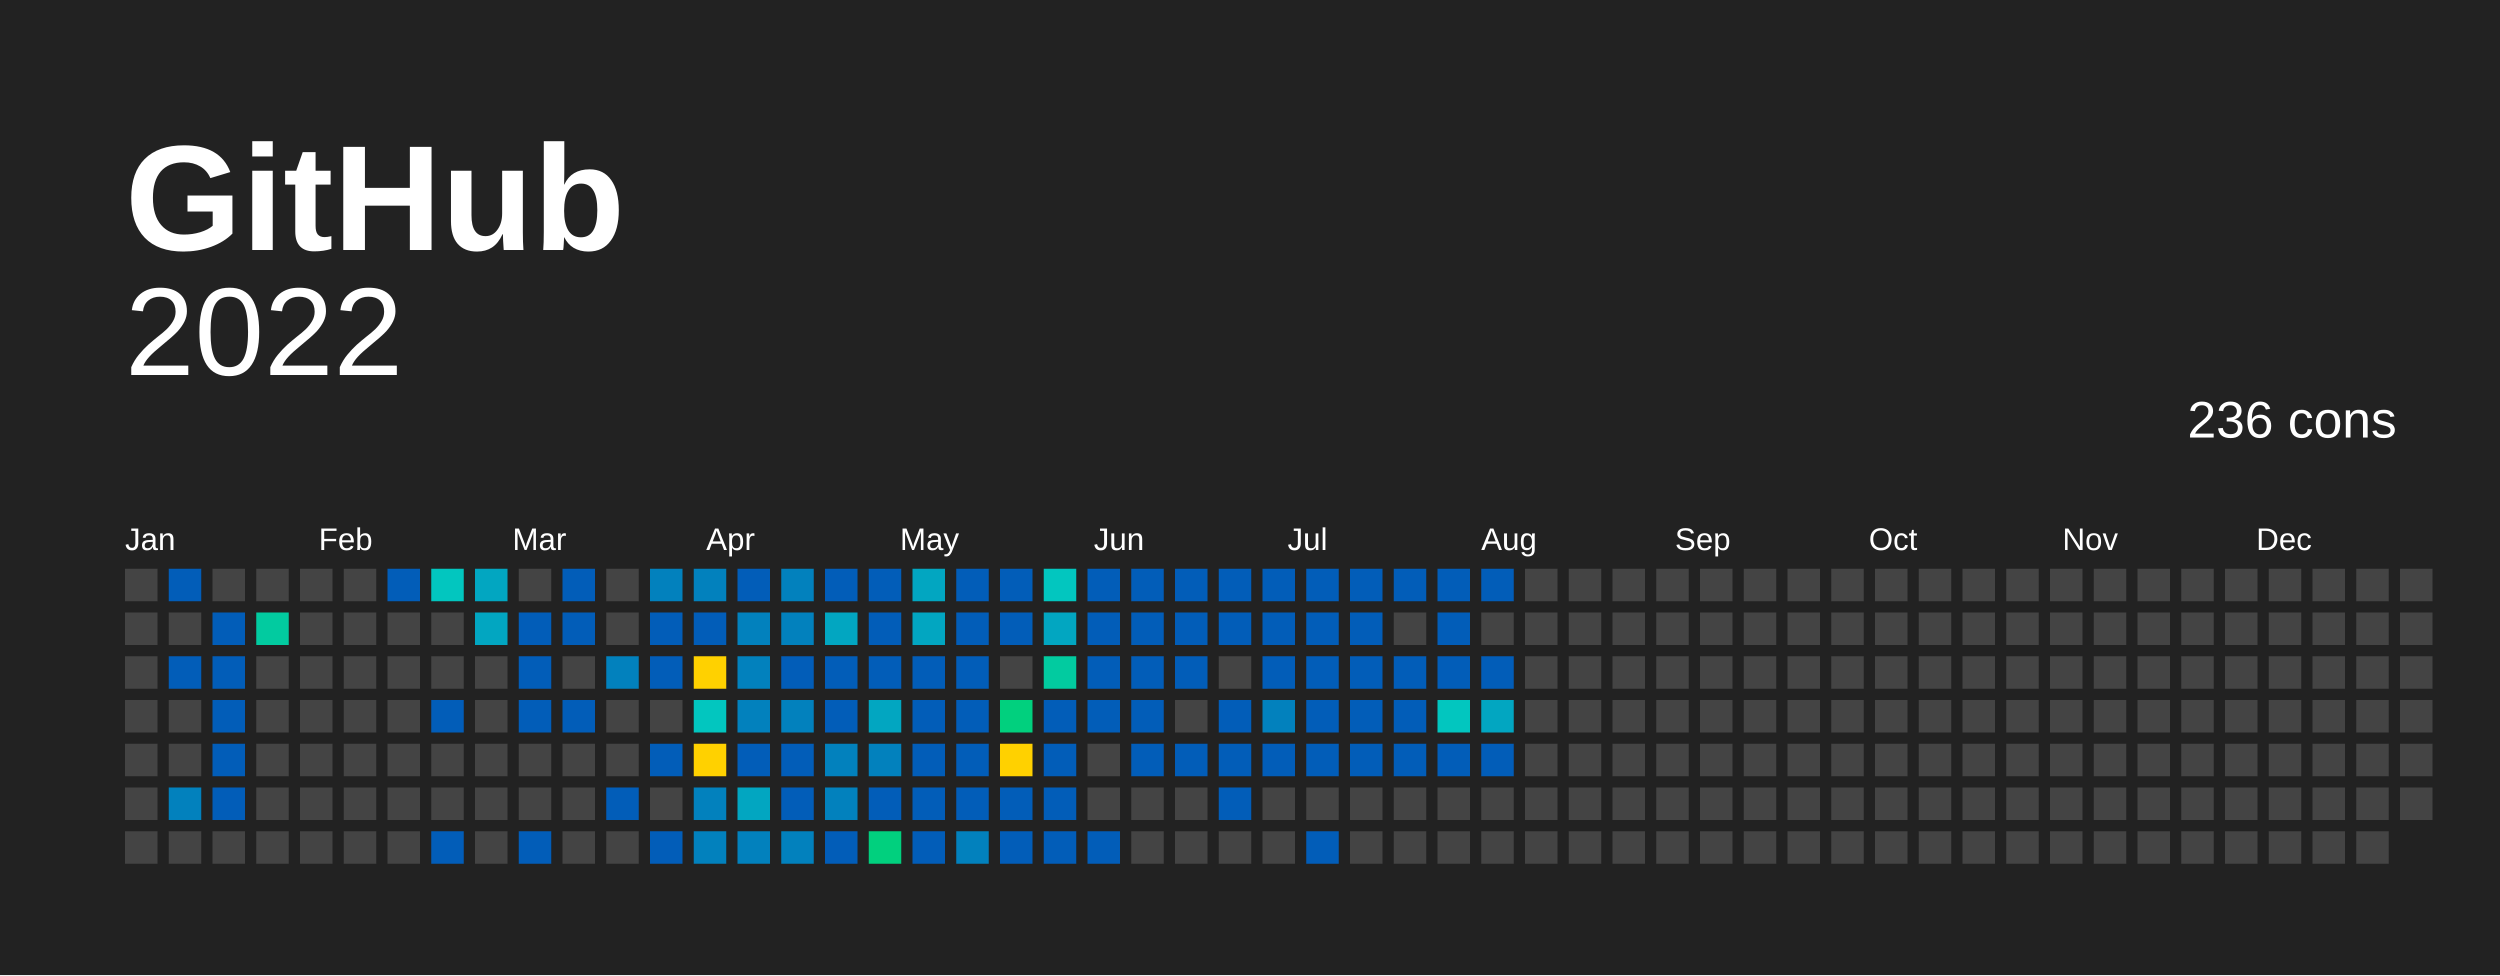
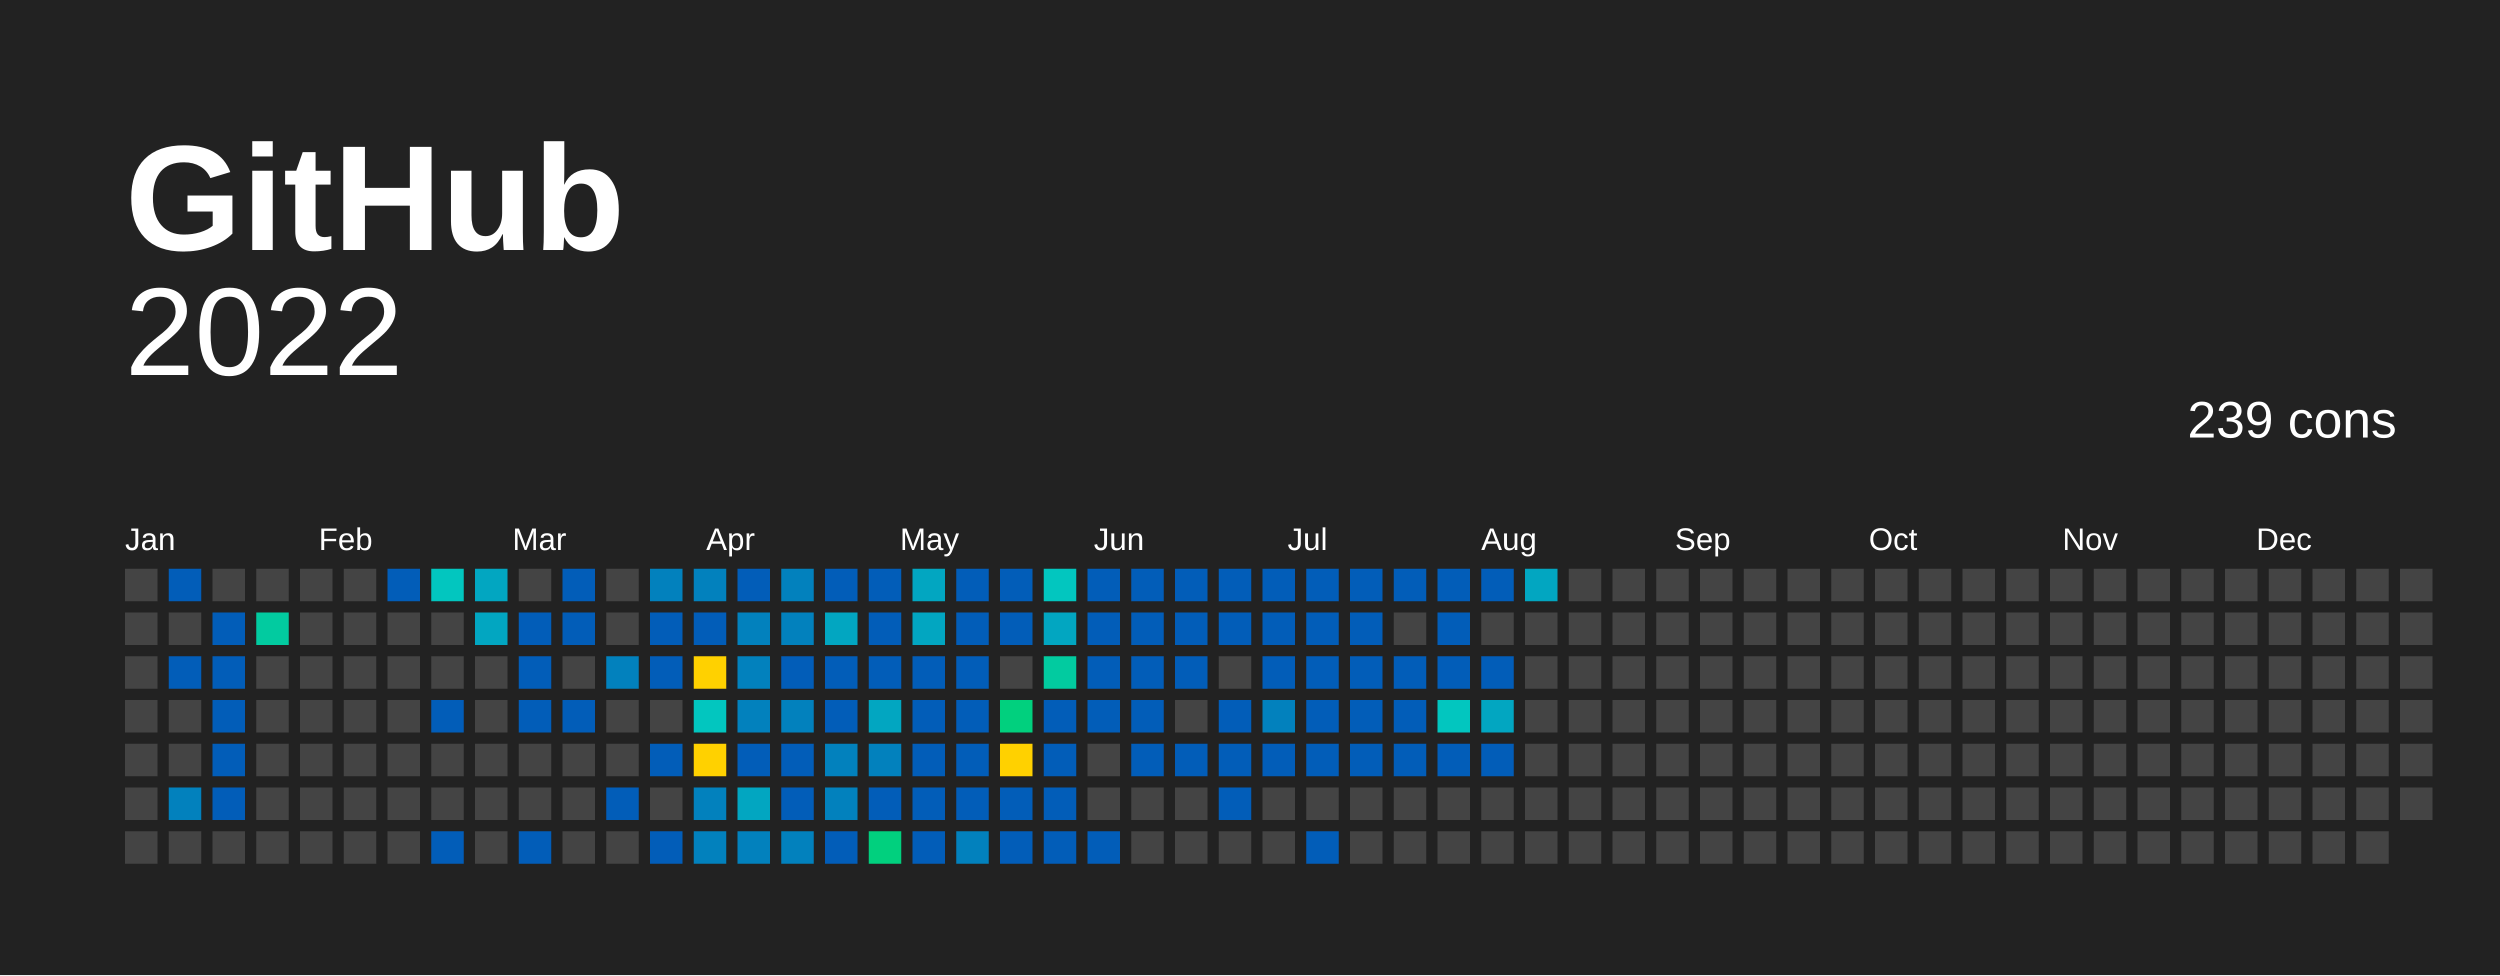
<svg xmlns="http://www.w3.org/2000/svg" baseProfile="full" height="78mm" version="1.1" viewBox="0,0,200,78" width="200mm">
  <defs />
  <rect fill="#222222" height="78" width="200" x="0" y="0" />
  <text fill="#FFFFFF" style="font-size:12px; font-family:Arial; font-weight:bold;" x="10" y="20">  GitHub</text>
  <text alignment-baseline="hanging" fill="#FFFFFF" style="font-size:10.0px; font-family:Arial;" x="10" y="30">2022</text>
-   <text alignment-baseline="hanging" fill="#FFFFFF" style="font-size:4.125px; font-family:Arial;" x="175" y="35">236 cons</text>
+   <text alignment-baseline="hanging" fill="#FFFFFF" style="font-size:4.125px; font-family:Arial;" x="175" y="35">239 cons</text>
  <text fill="#FFFFFF" style="font-size:2.5px; font-family:Arial" x="10.0" y="44">Jan</text>
  <text fill="#FFFFFF" style="font-size:2.5px; font-family:Arial" x="25.5" y="44">Feb</text>
  <text fill="#FFFFFF" style="font-size:2.5px; font-family:Arial" x="41.0" y="44">Mar</text>
  <text fill="#FFFFFF" style="font-size:2.5px; font-family:Arial" x="56.5" y="44">Apr</text>
  <text fill="#FFFFFF" style="font-size:2.5px; font-family:Arial" x="72.0" y="44">May</text>
  <text fill="#FFFFFF" style="font-size:2.5px; font-family:Arial" x="87.5" y="44">Jun</text>
  <text fill="#FFFFFF" style="font-size:2.5px; font-family:Arial" x="103.0" y="44">Jul</text>
  <text fill="#FFFFFF" style="font-size:2.5px; font-family:Arial" x="118.5" y="44">Aug</text>
  <text fill="#FFFFFF" style="font-size:2.5px; font-family:Arial" x="134.0" y="44">Sep</text>
  <text fill="#FFFFFF" style="font-size:2.5px; font-family:Arial" x="149.5" y="44">Oct</text>
  <text fill="#FFFFFF" style="font-size:2.5px; font-family:Arial" x="165.0" y="44">Nov</text>
  <text fill="#FFFFFF" style="font-size:2.5px; font-family:Arial" x="180.5" y="44">Dec</text>
  <rect fill="#444444" height="2.6" width="2.6" x="10.0" y="45.5" />
  <rect fill="#444444" height="2.6" width="2.6" x="10.0" y="49.0" />
  <rect fill="#444444" height="2.6" width="2.6" x="10.0" y="52.5" />
  <rect fill="#444444" height="2.6" width="2.6" x="10.0" y="56.0" />
  <rect fill="#444444" height="2.6" width="2.6" x="10.0" y="59.5" />
  <rect fill="#444444" height="2.6" width="2.6" x="10.0" y="63.0" />
  <rect fill="#444444" height="2.6" width="2.6" x="10.0" y="66.5" />
  <rect fill="#025db8" height="2.6" width="2.6" x="13.5" y="45.5" />
  <rect fill="#444444" height="2.6" width="2.6" x="13.5" y="49.0" />
  <rect fill="#025db8" height="2.6" width="2.6" x="13.5" y="52.5" />
  <rect fill="#444444" height="2.6" width="2.6" x="13.5" y="56.0" />
  <rect fill="#444444" height="2.6" width="2.6" x="13.5" y="59.5" />
  <rect fill="#0281bd" height="2.6" width="2.6" x="13.5" y="63.0" />
  <rect fill="#444444" height="2.6" width="2.6" x="13.5" y="66.5" />
  <rect fill="#444444" height="2.6" width="2.6" x="17.0" y="45.5" />
  <rect fill="#025db8" height="2.6" width="2.6" x="17.0" y="49.0" />
  <rect fill="#025db8" height="2.6" width="2.6" x="17.0" y="52.5" />
  <rect fill="#025db8" height="2.6" width="2.6" x="17.0" y="56.0" />
  <rect fill="#025db8" height="2.6" width="2.6" x="17.0" y="59.5" />
  <rect fill="#025db8" height="2.6" width="2.6" x="17.0" y="63.0" />
  <rect fill="#444444" height="2.6" width="2.6" x="17.0" y="66.5" />
  <rect fill="#444444" height="2.6" width="2.6" x="20.5" y="45.5" />
  <rect fill="#02cba0" height="2.6" width="2.6" x="20.5" y="49.0" />
  <rect fill="#444444" height="2.6" width="2.6" x="20.5" y="52.5" />
  <rect fill="#444444" height="2.6" width="2.6" x="20.5" y="56.0" />
  <rect fill="#444444" height="2.6" width="2.6" x="20.5" y="59.5" />
  <rect fill="#444444" height="2.6" width="2.6" x="20.5" y="63.0" />
  <rect fill="#444444" height="2.6" width="2.6" x="20.5" y="66.5" />
  <rect fill="#444444" height="2.6" width="2.6" x="24.0" y="45.5" />
  <rect fill="#444444" height="2.6" width="2.6" x="24.0" y="49.0" />
  <rect fill="#444444" height="2.6" width="2.6" x="24.0" y="52.5" />
  <rect fill="#444444" height="2.6" width="2.6" x="24.0" y="56.0" />
  <rect fill="#444444" height="2.6" width="2.6" x="24.0" y="59.5" />
  <rect fill="#444444" height="2.6" width="2.6" x="24.0" y="63.0" />
  <rect fill="#444444" height="2.6" width="2.6" x="24.0" y="66.5" />
  <rect fill="#444444" height="2.6" width="2.6" x="27.5" y="45.5" />
  <rect fill="#444444" height="2.6" width="2.6" x="27.5" y="49.0" />
  <rect fill="#444444" height="2.6" width="2.6" x="27.5" y="52.5" />
  <rect fill="#444444" height="2.6" width="2.6" x="27.5" y="56.0" />
  <rect fill="#444444" height="2.6" width="2.6" x="27.5" y="59.5" />
  <rect fill="#444444" height="2.6" width="2.6" x="27.5" y="63.0" />
  <rect fill="#444444" height="2.6" width="2.6" x="27.5" y="66.5" />
  <rect fill="#025db8" height="2.6" width="2.6" x="31.0" y="45.5" />
  <rect fill="#444444" height="2.6" width="2.6" x="31.0" y="49.0" />
  <rect fill="#444444" height="2.6" width="2.6" x="31.0" y="52.5" />
  <rect fill="#444444" height="2.6" width="2.6" x="31.0" y="56.0" />
  <rect fill="#444444" height="2.6" width="2.6" x="31.0" y="59.5" />
  <rect fill="#444444" height="2.6" width="2.6" x="31.0" y="63.0" />
  <rect fill="#444444" height="2.6" width="2.6" x="31.0" y="66.5" />
  <rect fill="#02c6bf" height="2.6" width="2.6" x="34.5" y="45.5" />
  <rect fill="#444444" height="2.6" width="2.6" x="34.5" y="49.0" />
  <rect fill="#444444" height="2.6" width="2.6" x="34.5" y="52.5" />
  <rect fill="#025db8" height="2.6" width="2.6" x="34.5" y="56.0" />
  <rect fill="#444444" height="2.6" width="2.6" x="34.5" y="59.5" />
  <rect fill="#444444" height="2.6" width="2.6" x="34.5" y="63.0" />
  <rect fill="#025db8" height="2.6" width="2.6" x="34.5" y="66.5" />
  <rect fill="#02a6c1" height="2.6" width="2.6" x="38.0" y="45.5" />
  <rect fill="#02a6c1" height="2.6" width="2.6" x="38.0" y="49.0" />
  <rect fill="#444444" height="2.6" width="2.6" x="38.0" y="52.5" />
  <rect fill="#444444" height="2.6" width="2.6" x="38.0" y="56.0" />
  <rect fill="#444444" height="2.6" width="2.6" x="38.0" y="59.5" />
  <rect fill="#444444" height="2.6" width="2.6" x="38.0" y="63.0" />
  <rect fill="#444444" height="2.6" width="2.6" x="38.0" y="66.5" />
  <rect fill="#444444" height="2.6" width="2.6" x="41.5" y="45.5" />
  <rect fill="#025db8" height="2.6" width="2.6" x="41.5" y="49.0" />
  <rect fill="#025db8" height="2.6" width="2.6" x="41.5" y="52.5" />
  <rect fill="#025db8" height="2.6" width="2.6" x="41.5" y="56.0" />
  <rect fill="#444444" height="2.6" width="2.6" x="41.5" y="59.5" />
  <rect fill="#444444" height="2.6" width="2.6" x="41.5" y="63.0" />
  <rect fill="#025db8" height="2.6" width="2.6" x="41.5" y="66.5" />
  <rect fill="#025db8" height="2.6" width="2.6" x="45.0" y="45.5" />
  <rect fill="#025db8" height="2.6" width="2.6" x="45.0" y="49.0" />
  <rect fill="#444444" height="2.6" width="2.6" x="45.0" y="52.5" />
  <rect fill="#025db8" height="2.6" width="2.6" x="45.0" y="56.0" />
  <rect fill="#444444" height="2.6" width="2.6" x="45.0" y="59.5" />
  <rect fill="#444444" height="2.6" width="2.6" x="45.0" y="63.0" />
  <rect fill="#444444" height="2.6" width="2.6" x="45.0" y="66.5" />
  <rect fill="#444444" height="2.6" width="2.6" x="48.5" y="45.5" />
  <rect fill="#444444" height="2.6" width="2.6" x="48.5" y="49.0" />
  <rect fill="#0281bd" height="2.6" width="2.6" x="48.5" y="52.5" />
  <rect fill="#444444" height="2.6" width="2.6" x="48.5" y="56.0" />
  <rect fill="#444444" height="2.6" width="2.6" x="48.5" y="59.5" />
  <rect fill="#025db8" height="2.6" width="2.6" x="48.5" y="63.0" />
  <rect fill="#444444" height="2.6" width="2.6" x="48.5" y="66.5" />
  <rect fill="#0281bd" height="2.6" width="2.6" x="52.0" y="45.5" />
  <rect fill="#025db8" height="2.6" width="2.6" x="52.0" y="49.0" />
  <rect fill="#025db8" height="2.6" width="2.6" x="52.0" y="52.5" />
  <rect fill="#444444" height="2.6" width="2.6" x="52.0" y="56.0" />
  <rect fill="#025db8" height="2.6" width="2.6" x="52.0" y="59.5" />
  <rect fill="#444444" height="2.6" width="2.6" x="52.0" y="63.0" />
  <rect fill="#025db8" height="2.6" width="2.6" x="52.0" y="66.5" />
  <rect fill="#0281bd" height="2.6" width="2.6" x="55.5" y="45.5" />
  <rect fill="#025db8" height="2.6" width="2.6" x="55.5" y="49.0" />
  <rect fill="#ffd100" height="2.6" width="2.6" x="55.5" y="52.5" />
  <rect fill="#02c6bf" height="2.6" width="2.6" x="55.5" y="56.0" />
  <rect fill="#ffd100" height="2.6" width="2.6" x="55.5" y="59.5" />
  <rect fill="#0281bd" height="2.6" width="2.6" x="55.5" y="63.0" />
  <rect fill="#0281bd" height="2.6" width="2.6" x="55.5" y="66.5" />
  <rect fill="#025db8" height="2.6" width="2.6" x="59.0" y="45.5" />
  <rect fill="#0281bd" height="2.6" width="2.6" x="59.0" y="49.0" />
  <rect fill="#0281bd" height="2.6" width="2.6" x="59.0" y="52.5" />
  <rect fill="#0281bd" height="2.6" width="2.6" x="59.0" y="56.0" />
  <rect fill="#025db8" height="2.6" width="2.6" x="59.0" y="59.5" />
  <rect fill="#02a6c1" height="2.6" width="2.6" x="59.0" y="63.0" />
  <rect fill="#0281bd" height="2.6" width="2.6" x="59.0" y="66.5" />
  <rect fill="#0281bd" height="2.6" width="2.6" x="62.5" y="45.5" />
  <rect fill="#0281bd" height="2.6" width="2.6" x="62.5" y="49.0" />
  <rect fill="#025db8" height="2.6" width="2.6" x="62.5" y="52.5" />
  <rect fill="#0281bd" height="2.6" width="2.6" x="62.5" y="56.0" />
  <rect fill="#025db8" height="2.6" width="2.6" x="62.5" y="59.5" />
  <rect fill="#025db8" height="2.6" width="2.6" x="62.5" y="63.0" />
  <rect fill="#0281bd" height="2.6" width="2.6" x="62.5" y="66.5" />
  <rect fill="#025db8" height="2.6" width="2.6" x="66.0" y="45.5" />
  <rect fill="#02a6c1" height="2.6" width="2.6" x="66.0" y="49.0" />
  <rect fill="#025db8" height="2.6" width="2.6" x="66.0" y="52.5" />
  <rect fill="#025db8" height="2.6" width="2.6" x="66.0" y="56.0" />
  <rect fill="#0281bd" height="2.6" width="2.6" x="66.0" y="59.5" />
  <rect fill="#0281bd" height="2.6" width="2.6" x="66.0" y="63.0" />
  <rect fill="#025db8" height="2.6" width="2.6" x="66.0" y="66.5" />
  <rect fill="#025db8" height="2.6" width="2.6" x="69.5" y="45.5" />
  <rect fill="#025db8" height="2.6" width="2.6" x="69.5" y="49.0" />
  <rect fill="#025db8" height="2.6" width="2.6" x="69.5" y="52.5" />
  <rect fill="#02a6c1" height="2.6" width="2.6" x="69.5" y="56.0" />
  <rect fill="#0281bd" height="2.6" width="2.6" x="69.5" y="59.5" />
  <rect fill="#025db8" height="2.6" width="2.6" x="69.5" y="63.0" />
  <rect fill="#01d07e" height="2.6" width="2.6" x="69.5" y="66.5" />
  <rect fill="#02a6c1" height="2.6" width="2.6" x="73.0" y="45.5" />
  <rect fill="#02a6c1" height="2.6" width="2.6" x="73.0" y="49.0" />
  <rect fill="#025db8" height="2.6" width="2.6" x="73.0" y="52.5" />
  <rect fill="#025db8" height="2.6" width="2.6" x="73.0" y="56.0" />
  <rect fill="#025db8" height="2.6" width="2.6" x="73.0" y="59.5" />
  <rect fill="#025db8" height="2.6" width="2.6" x="73.0" y="63.0" />
  <rect fill="#025db8" height="2.6" width="2.6" x="73.0" y="66.5" />
  <rect fill="#025db8" height="2.6" width="2.6" x="76.5" y="45.5" />
  <rect fill="#025db8" height="2.6" width="2.6" x="76.5" y="49.0" />
  <rect fill="#025db8" height="2.6" width="2.6" x="76.5" y="52.5" />
  <rect fill="#025db8" height="2.6" width="2.6" x="76.5" y="56.0" />
  <rect fill="#025db8" height="2.6" width="2.6" x="76.5" y="59.5" />
  <rect fill="#025db8" height="2.6" width="2.6" x="76.5" y="63.0" />
  <rect fill="#0281bd" height="2.6" width="2.6" x="76.5" y="66.5" />
  <rect fill="#025db8" height="2.6" width="2.6" x="80.0" y="45.5" />
  <rect fill="#025db8" height="2.6" width="2.6" x="80.0" y="49.0" />
  <rect fill="#444444" height="2.6" width="2.6" x="80.0" y="52.5" />
  <rect fill="#01d07e" height="2.6" width="2.6" x="80.0" y="56.0" />
  <rect fill="#FFD100" height="2.6" width="2.6" x="80.0" y="59.5" />
  <rect fill="#025db8" height="2.6" width="2.6" x="80.0" y="63.0" />
  <rect fill="#025db8" height="2.6" width="2.6" x="80.0" y="66.5" />
  <rect fill="#02c6bf" height="2.6" width="2.6" x="83.5" y="45.5" />
  <rect fill="#02a6c1" height="2.6" width="2.6" x="83.5" y="49.0" />
  <rect fill="#02cba0" height="2.6" width="2.6" x="83.5" y="52.5" />
  <rect fill="#025db8" height="2.6" width="2.6" x="83.5" y="56.0" />
  <rect fill="#025db8" height="2.6" width="2.6" x="83.5" y="59.5" />
  <rect fill="#025db8" height="2.6" width="2.6" x="83.5" y="63.0" />
  <rect fill="#025db8" height="2.6" width="2.6" x="83.5" y="66.5" />
  <rect fill="#025db8" height="2.6" width="2.6" x="87.0" y="45.5" />
  <rect fill="#025db8" height="2.6" width="2.6" x="87.0" y="49.0" />
  <rect fill="#025db8" height="2.6" width="2.6" x="87.0" y="52.5" />
  <rect fill="#025db8" height="2.6" width="2.6" x="87.0" y="56.0" />
  <rect fill="#444444" height="2.6" width="2.6" x="87.0" y="59.5" />
  <rect fill="#444444" height="2.6" width="2.6" x="87.0" y="63.0" />
  <rect fill="#025db8" height="2.6" width="2.6" x="87.0" y="66.5" />
  <rect fill="#025db8" height="2.6" width="2.6" x="90.5" y="45.5" />
  <rect fill="#025db8" height="2.6" width="2.6" x="90.5" y="49.0" />
  <rect fill="#025db8" height="2.6" width="2.6" x="90.5" y="52.5" />
  <rect fill="#025db8" height="2.6" width="2.6" x="90.5" y="56.0" />
  <rect fill="#025db8" height="2.6" width="2.6" x="90.5" y="59.5" />
  <rect fill="#444444" height="2.6" width="2.6" x="90.5" y="63.0" />
  <rect fill="#444444" height="2.6" width="2.6" x="90.5" y="66.5" />
  <rect fill="#025db8" height="2.6" width="2.6" x="94.0" y="45.5" />
  <rect fill="#025db8" height="2.6" width="2.6" x="94.0" y="49.0" />
  <rect fill="#025db8" height="2.6" width="2.6" x="94.0" y="52.5" />
  <rect fill="#444444" height="2.6" width="2.6" x="94.0" y="56.0" />
  <rect fill="#025db8" height="2.6" width="2.6" x="94.0" y="59.5" />
  <rect fill="#444444" height="2.6" width="2.6" x="94.0" y="63.0" />
  <rect fill="#444444" height="2.6" width="2.6" x="94.0" y="66.5" />
  <rect fill="#025db8" height="2.6" width="2.6" x="97.5" y="45.5" />
  <rect fill="#025db8" height="2.6" width="2.6" x="97.5" y="49.0" />
  <rect fill="#444444" height="2.6" width="2.6" x="97.5" y="52.5" />
  <rect fill="#025db8" height="2.6" width="2.6" x="97.5" y="56.0" />
  <rect fill="#025db8" height="2.6" width="2.6" x="97.5" y="59.5" />
  <rect fill="#025db8" height="2.6" width="2.6" x="97.5" y="63.0" />
  <rect fill="#444444" height="2.6" width="2.6" x="97.5" y="66.5" />
  <rect fill="#025db8" height="2.6" width="2.6" x="101.0" y="45.5" />
  <rect fill="#025db8" height="2.6" width="2.6" x="101.0" y="49.0" />
  <rect fill="#025db8" height="2.6" width="2.6" x="101.0" y="52.5" />
  <rect fill="#0281bd" height="2.6" width="2.6" x="101.0" y="56.0" />
  <rect fill="#025db8" height="2.6" width="2.6" x="101.0" y="59.5" />
  <rect fill="#444444" height="2.6" width="2.6" x="101.0" y="63.0" />
  <rect fill="#444444" height="2.6" width="2.6" x="101.0" y="66.5" />
  <rect fill="#025db8" height="2.6" width="2.6" x="104.5" y="45.5" />
  <rect fill="#025db8" height="2.6" width="2.6" x="104.5" y="49.0" />
  <rect fill="#025db8" height="2.6" width="2.6" x="104.5" y="52.5" />
  <rect fill="#025db8" height="2.6" width="2.6" x="104.5" y="56.0" />
  <rect fill="#025db8" height="2.6" width="2.6" x="104.5" y="59.5" />
  <rect fill="#444444" height="2.6" width="2.6" x="104.5" y="63.0" />
  <rect fill="#025db8" height="2.6" width="2.6" x="104.5" y="66.5" />
  <rect fill="#025db8" height="2.6" width="2.6" x="108.0" y="45.5" />
  <rect fill="#025db8" height="2.6" width="2.6" x="108.0" y="49.0" />
  <rect fill="#025db8" height="2.6" width="2.6" x="108.0" y="52.5" />
  <rect fill="#025db8" height="2.6" width="2.6" x="108.0" y="56.0" />
  <rect fill="#025db8" height="2.6" width="2.6" x="108.0" y="59.5" />
  <rect fill="#444444" height="2.6" width="2.6" x="108.0" y="63.0" />
  <rect fill="#444444" height="2.6" width="2.6" x="108.0" y="66.5" />
  <rect fill="#025db8" height="2.6" width="2.6" x="111.5" y="45.5" />
  <rect fill="#444444" height="2.6" width="2.6" x="111.5" y="49.0" />
  <rect fill="#025db8" height="2.6" width="2.6" x="111.5" y="52.5" />
  <rect fill="#025db8" height="2.6" width="2.6" x="111.5" y="56.0" />
  <rect fill="#025db8" height="2.6" width="2.6" x="111.5" y="59.5" />
  <rect fill="#444444" height="2.6" width="2.6" x="111.5" y="63.0" />
  <rect fill="#444444" height="2.6" width="2.6" x="111.5" y="66.5" />
  <rect fill="#025db8" height="2.6" width="2.6" x="115.0" y="45.5" />
  <rect fill="#025db8" height="2.6" width="2.6" x="115.0" y="49.0" />
  <rect fill="#025db8" height="2.6" width="2.6" x="115.0" y="52.5" />
  <rect fill="#02c6bf" height="2.6" width="2.6" x="115.0" y="56.0" />
  <rect fill="#025db8" height="2.6" width="2.6" x="115.0" y="59.5" />
  <rect fill="#444444" height="2.6" width="2.6" x="115.0" y="63.0" />
  <rect fill="#444444" height="2.6" width="2.6" x="115.0" y="66.5" />
  <rect fill="#025db8" height="2.6" width="2.6" x="118.5" y="45.5" />
  <rect fill="#444444" height="2.6" width="2.6" x="118.5" y="49.0" />
  <rect fill="#025db8" height="2.6" width="2.6" x="118.5" y="52.5" />
  <rect fill="#02a6c1" height="2.6" width="2.6" x="118.5" y="56.0" />
  <rect fill="#025db8" height="2.6" width="2.6" x="118.5" y="59.5" />
  <rect fill="#444444" height="2.6" width="2.6" x="118.5" y="63.0" />
  <rect fill="#444444" height="2.6" width="2.6" x="118.5" y="66.5" />
-   <rect fill="#444444" height="2.6" width="2.6" x="122.0" y="45.5" />
+   <rect fill="#02a6c1" height="2.6" width="2.6" x="122.0" y="45.5" />
  <rect fill="#444444" height="2.6" width="2.6" x="122.0" y="49.0" />
  <rect fill="#444444" height="2.6" width="2.6" x="122.0" y="52.5" />
  <rect fill="#444444" height="2.6" width="2.6" x="122.0" y="56.0" />
  <rect fill="#444444" height="2.6" width="2.6" x="122.0" y="59.5" />
  <rect fill="#444444" height="2.6" width="2.6" x="122.0" y="63.0" />
  <rect fill="#444444" height="2.6" width="2.6" x="122.0" y="66.5" />
  <rect fill="#444444" height="2.6" width="2.6" x="125.5" y="45.5" />
  <rect fill="#444444" height="2.6" width="2.6" x="125.5" y="49.0" />
  <rect fill="#444444" height="2.6" width="2.6" x="125.5" y="52.5" />
  <rect fill="#444444" height="2.6" width="2.6" x="125.5" y="56.0" />
  <rect fill="#444444" height="2.6" width="2.6" x="125.5" y="59.5" />
  <rect fill="#444444" height="2.6" width="2.6" x="125.5" y="63.0" />
  <rect fill="#444444" height="2.6" width="2.6" x="125.5" y="66.5" />
  <rect fill="#444444" height="2.6" width="2.6" x="129.0" y="45.5" />
  <rect fill="#444444" height="2.6" width="2.6" x="129.0" y="49.0" />
  <rect fill="#444444" height="2.6" width="2.6" x="129.0" y="52.5" />
  <rect fill="#444444" height="2.6" width="2.6" x="129.0" y="56.0" />
  <rect fill="#444444" height="2.6" width="2.6" x="129.0" y="59.5" />
  <rect fill="#444444" height="2.6" width="2.6" x="129.0" y="63.0" />
  <rect fill="#444444" height="2.6" width="2.6" x="129.0" y="66.5" />
  <rect fill="#444444" height="2.6" width="2.6" x="132.5" y="45.5" />
  <rect fill="#444444" height="2.6" width="2.6" x="132.5" y="49.0" />
  <rect fill="#444444" height="2.6" width="2.6" x="132.5" y="52.5" />
  <rect fill="#444444" height="2.6" width="2.6" x="132.5" y="56.0" />
  <rect fill="#444444" height="2.6" width="2.6" x="132.5" y="59.5" />
  <rect fill="#444444" height="2.6" width="2.6" x="132.5" y="63.0" />
  <rect fill="#444444" height="2.6" width="2.6" x="132.5" y="66.5" />
  <rect fill="#444444" height="2.6" width="2.6" x="136.0" y="45.5" />
  <rect fill="#444444" height="2.6" width="2.6" x="136.0" y="49.0" />
  <rect fill="#444444" height="2.6" width="2.6" x="136.0" y="52.5" />
  <rect fill="#444444" height="2.6" width="2.6" x="136.0" y="56.0" />
  <rect fill="#444444" height="2.6" width="2.6" x="136.0" y="59.5" />
  <rect fill="#444444" height="2.6" width="2.6" x="136.0" y="63.0" />
  <rect fill="#444444" height="2.6" width="2.6" x="136.0" y="66.5" />
  <rect fill="#444444" height="2.6" width="2.6" x="139.5" y="45.5" />
  <rect fill="#444444" height="2.6" width="2.6" x="139.5" y="49.0" />
  <rect fill="#444444" height="2.6" width="2.6" x="139.5" y="52.5" />
  <rect fill="#444444" height="2.6" width="2.6" x="139.5" y="56.0" />
  <rect fill="#444444" height="2.6" width="2.6" x="139.5" y="59.5" />
  <rect fill="#444444" height="2.6" width="2.6" x="139.5" y="63.0" />
  <rect fill="#444444" height="2.6" width="2.6" x="139.5" y="66.5" />
  <rect fill="#444444" height="2.6" width="2.6" x="143.0" y="45.5" />
  <rect fill="#444444" height="2.6" width="2.6" x="143.0" y="49.0" />
  <rect fill="#444444" height="2.6" width="2.6" x="143.0" y="52.5" />
  <rect fill="#444444" height="2.6" width="2.6" x="143.0" y="56.0" />
  <rect fill="#444444" height="2.6" width="2.6" x="143.0" y="59.5" />
  <rect fill="#444444" height="2.6" width="2.6" x="143.0" y="63.0" />
  <rect fill="#444444" height="2.6" width="2.6" x="143.0" y="66.5" />
  <rect fill="#444444" height="2.6" width="2.6" x="146.5" y="45.5" />
  <rect fill="#444444" height="2.6" width="2.6" x="146.5" y="49.0" />
  <rect fill="#444444" height="2.6" width="2.6" x="146.5" y="52.5" />
  <rect fill="#444444" height="2.6" width="2.6" x="146.5" y="56.0" />
  <rect fill="#444444" height="2.6" width="2.6" x="146.5" y="59.5" />
  <rect fill="#444444" height="2.6" width="2.6" x="146.5" y="63.0" />
  <rect fill="#444444" height="2.6" width="2.6" x="146.5" y="66.5" />
  <rect fill="#444444" height="2.6" width="2.6" x="150.0" y="45.5" />
  <rect fill="#444444" height="2.6" width="2.6" x="150.0" y="49.0" />
  <rect fill="#444444" height="2.6" width="2.6" x="150.0" y="52.5" />
  <rect fill="#444444" height="2.6" width="2.6" x="150.0" y="56.0" />
  <rect fill="#444444" height="2.6" width="2.6" x="150.0" y="59.5" />
  <rect fill="#444444" height="2.6" width="2.6" x="150.0" y="63.0" />
  <rect fill="#444444" height="2.6" width="2.6" x="150.0" y="66.5" />
  <rect fill="#444444" height="2.6" width="2.6" x="153.5" y="45.5" />
  <rect fill="#444444" height="2.6" width="2.6" x="153.5" y="49.0" />
  <rect fill="#444444" height="2.6" width="2.6" x="153.5" y="52.5" />
  <rect fill="#444444" height="2.6" width="2.6" x="153.5" y="56.0" />
  <rect fill="#444444" height="2.6" width="2.6" x="153.5" y="59.5" />
  <rect fill="#444444" height="2.6" width="2.6" x="153.5" y="63.0" />
  <rect fill="#444444" height="2.6" width="2.6" x="153.5" y="66.5" />
  <rect fill="#444444" height="2.6" width="2.6" x="157.0" y="45.5" />
  <rect fill="#444444" height="2.6" width="2.6" x="157.0" y="49.0" />
  <rect fill="#444444" height="2.6" width="2.6" x="157.0" y="52.5" />
  <rect fill="#444444" height="2.6" width="2.6" x="157.0" y="56.0" />
  <rect fill="#444444" height="2.6" width="2.6" x="157.0" y="59.5" />
  <rect fill="#444444" height="2.6" width="2.6" x="157.0" y="63.0" />
  <rect fill="#444444" height="2.6" width="2.6" x="157.0" y="66.5" />
  <rect fill="#444444" height="2.6" width="2.6" x="160.5" y="45.5" />
  <rect fill="#444444" height="2.6" width="2.6" x="160.5" y="49.0" />
  <rect fill="#444444" height="2.6" width="2.6" x="160.5" y="52.5" />
  <rect fill="#444444" height="2.6" width="2.6" x="160.5" y="56.0" />
  <rect fill="#444444" height="2.6" width="2.6" x="160.5" y="59.5" />
  <rect fill="#444444" height="2.6" width="2.6" x="160.5" y="63.0" />
  <rect fill="#444444" height="2.6" width="2.6" x="160.5" y="66.5" />
  <rect fill="#444444" height="2.6" width="2.6" x="164.0" y="45.5" />
  <rect fill="#444444" height="2.6" width="2.6" x="164.0" y="49.0" />
  <rect fill="#444444" height="2.6" width="2.6" x="164.0" y="52.5" />
  <rect fill="#444444" height="2.6" width="2.6" x="164.0" y="56.0" />
  <rect fill="#444444" height="2.6" width="2.6" x="164.0" y="59.5" />
  <rect fill="#444444" height="2.6" width="2.6" x="164.0" y="63.0" />
  <rect fill="#444444" height="2.6" width="2.6" x="164.0" y="66.5" />
  <rect fill="#444444" height="2.6" width="2.6" x="167.5" y="45.5" />
  <rect fill="#444444" height="2.6" width="2.6" x="167.5" y="49.0" />
  <rect fill="#444444" height="2.6" width="2.6" x="167.5" y="52.5" />
  <rect fill="#444444" height="2.6" width="2.6" x="167.5" y="56.0" />
  <rect fill="#444444" height="2.6" width="2.6" x="167.5" y="59.5" />
  <rect fill="#444444" height="2.6" width="2.6" x="167.5" y="63.0" />
  <rect fill="#444444" height="2.6" width="2.6" x="167.5" y="66.5" />
  <rect fill="#444444" height="2.6" width="2.6" x="171.0" y="45.5" />
  <rect fill="#444444" height="2.6" width="2.6" x="171.0" y="49.0" />
  <rect fill="#444444" height="2.6" width="2.6" x="171.0" y="52.5" />
  <rect fill="#444444" height="2.6" width="2.6" x="171.0" y="56.0" />
  <rect fill="#444444" height="2.6" width="2.6" x="171.0" y="59.5" />
  <rect fill="#444444" height="2.6" width="2.6" x="171.0" y="63.0" />
  <rect fill="#444444" height="2.6" width="2.6" x="171.0" y="66.5" />
  <rect fill="#444444" height="2.6" width="2.6" x="174.5" y="45.5" />
  <rect fill="#444444" height="2.6" width="2.6" x="174.5" y="49.0" />
  <rect fill="#444444" height="2.6" width="2.6" x="174.5" y="52.5" />
  <rect fill="#444444" height="2.6" width="2.6" x="174.5" y="56.0" />
  <rect fill="#444444" height="2.6" width="2.6" x="174.5" y="59.5" />
  <rect fill="#444444" height="2.6" width="2.6" x="174.5" y="63.0" />
  <rect fill="#444444" height="2.6" width="2.6" x="174.5" y="66.5" />
  <rect fill="#444444" height="2.6" width="2.6" x="178.0" y="45.5" />
  <rect fill="#444444" height="2.6" width="2.6" x="178.0" y="49.0" />
  <rect fill="#444444" height="2.6" width="2.6" x="178.0" y="52.5" />
  <rect fill="#444444" height="2.6" width="2.6" x="178.0" y="56.0" />
  <rect fill="#444444" height="2.6" width="2.6" x="178.0" y="59.5" />
  <rect fill="#444444" height="2.6" width="2.6" x="178.0" y="63.0" />
  <rect fill="#444444" height="2.6" width="2.6" x="178.0" y="66.5" />
  <rect fill="#444444" height="2.6" width="2.6" x="181.5" y="45.5" />
  <rect fill="#444444" height="2.6" width="2.6" x="181.5" y="49.0" />
  <rect fill="#444444" height="2.6" width="2.6" x="181.5" y="52.5" />
  <rect fill="#444444" height="2.6" width="2.6" x="181.5" y="56.0" />
  <rect fill="#444444" height="2.6" width="2.6" x="181.5" y="59.5" />
  <rect fill="#444444" height="2.6" width="2.6" x="181.5" y="63.0" />
  <rect fill="#444444" height="2.6" width="2.6" x="181.5" y="66.5" />
  <rect fill="#444444" height="2.6" width="2.6" x="185.0" y="45.5" />
  <rect fill="#444444" height="2.6" width="2.6" x="185.0" y="49.0" />
  <rect fill="#444444" height="2.6" width="2.6" x="185.0" y="52.5" />
  <rect fill="#444444" height="2.6" width="2.6" x="185.0" y="56.0" />
  <rect fill="#444444" height="2.6" width="2.6" x="185.0" y="59.5" />
  <rect fill="#444444" height="2.6" width="2.6" x="185.0" y="63.0" />
  <rect fill="#444444" height="2.6" width="2.6" x="185.0" y="66.5" />
  <rect fill="#444444" height="2.6" width="2.6" x="188.5" y="45.5" />
  <rect fill="#444444" height="2.6" width="2.6" x="188.5" y="49.0" />
  <rect fill="#444444" height="2.6" width="2.6" x="188.5" y="52.5" />
  <rect fill="#444444" height="2.6" width="2.6" x="188.5" y="56.0" />
  <rect fill="#444444" height="2.6" width="2.6" x="188.5" y="59.5" />
  <rect fill="#444444" height="2.6" width="2.6" x="188.5" y="63.0" />
  <rect fill="#444444" height="2.6" width="2.6" x="188.5" y="66.5" />
  <rect fill="#444444" height="2.6" width="2.6" x="192.0" y="45.5" />
  <rect fill="#444444" height="2.6" width="2.6" x="192.0" y="49.0" />
  <rect fill="#444444" height="2.6" width="2.6" x="192.0" y="52.5" />
  <rect fill="#444444" height="2.6" width="2.6" x="192.0" y="56.0" />
  <rect fill="#444444" height="2.6" width="2.6" x="192.0" y="59.5" />
  <rect fill="#444444" height="2.6" width="2.6" x="192.0" y="63.0" />
</svg>
